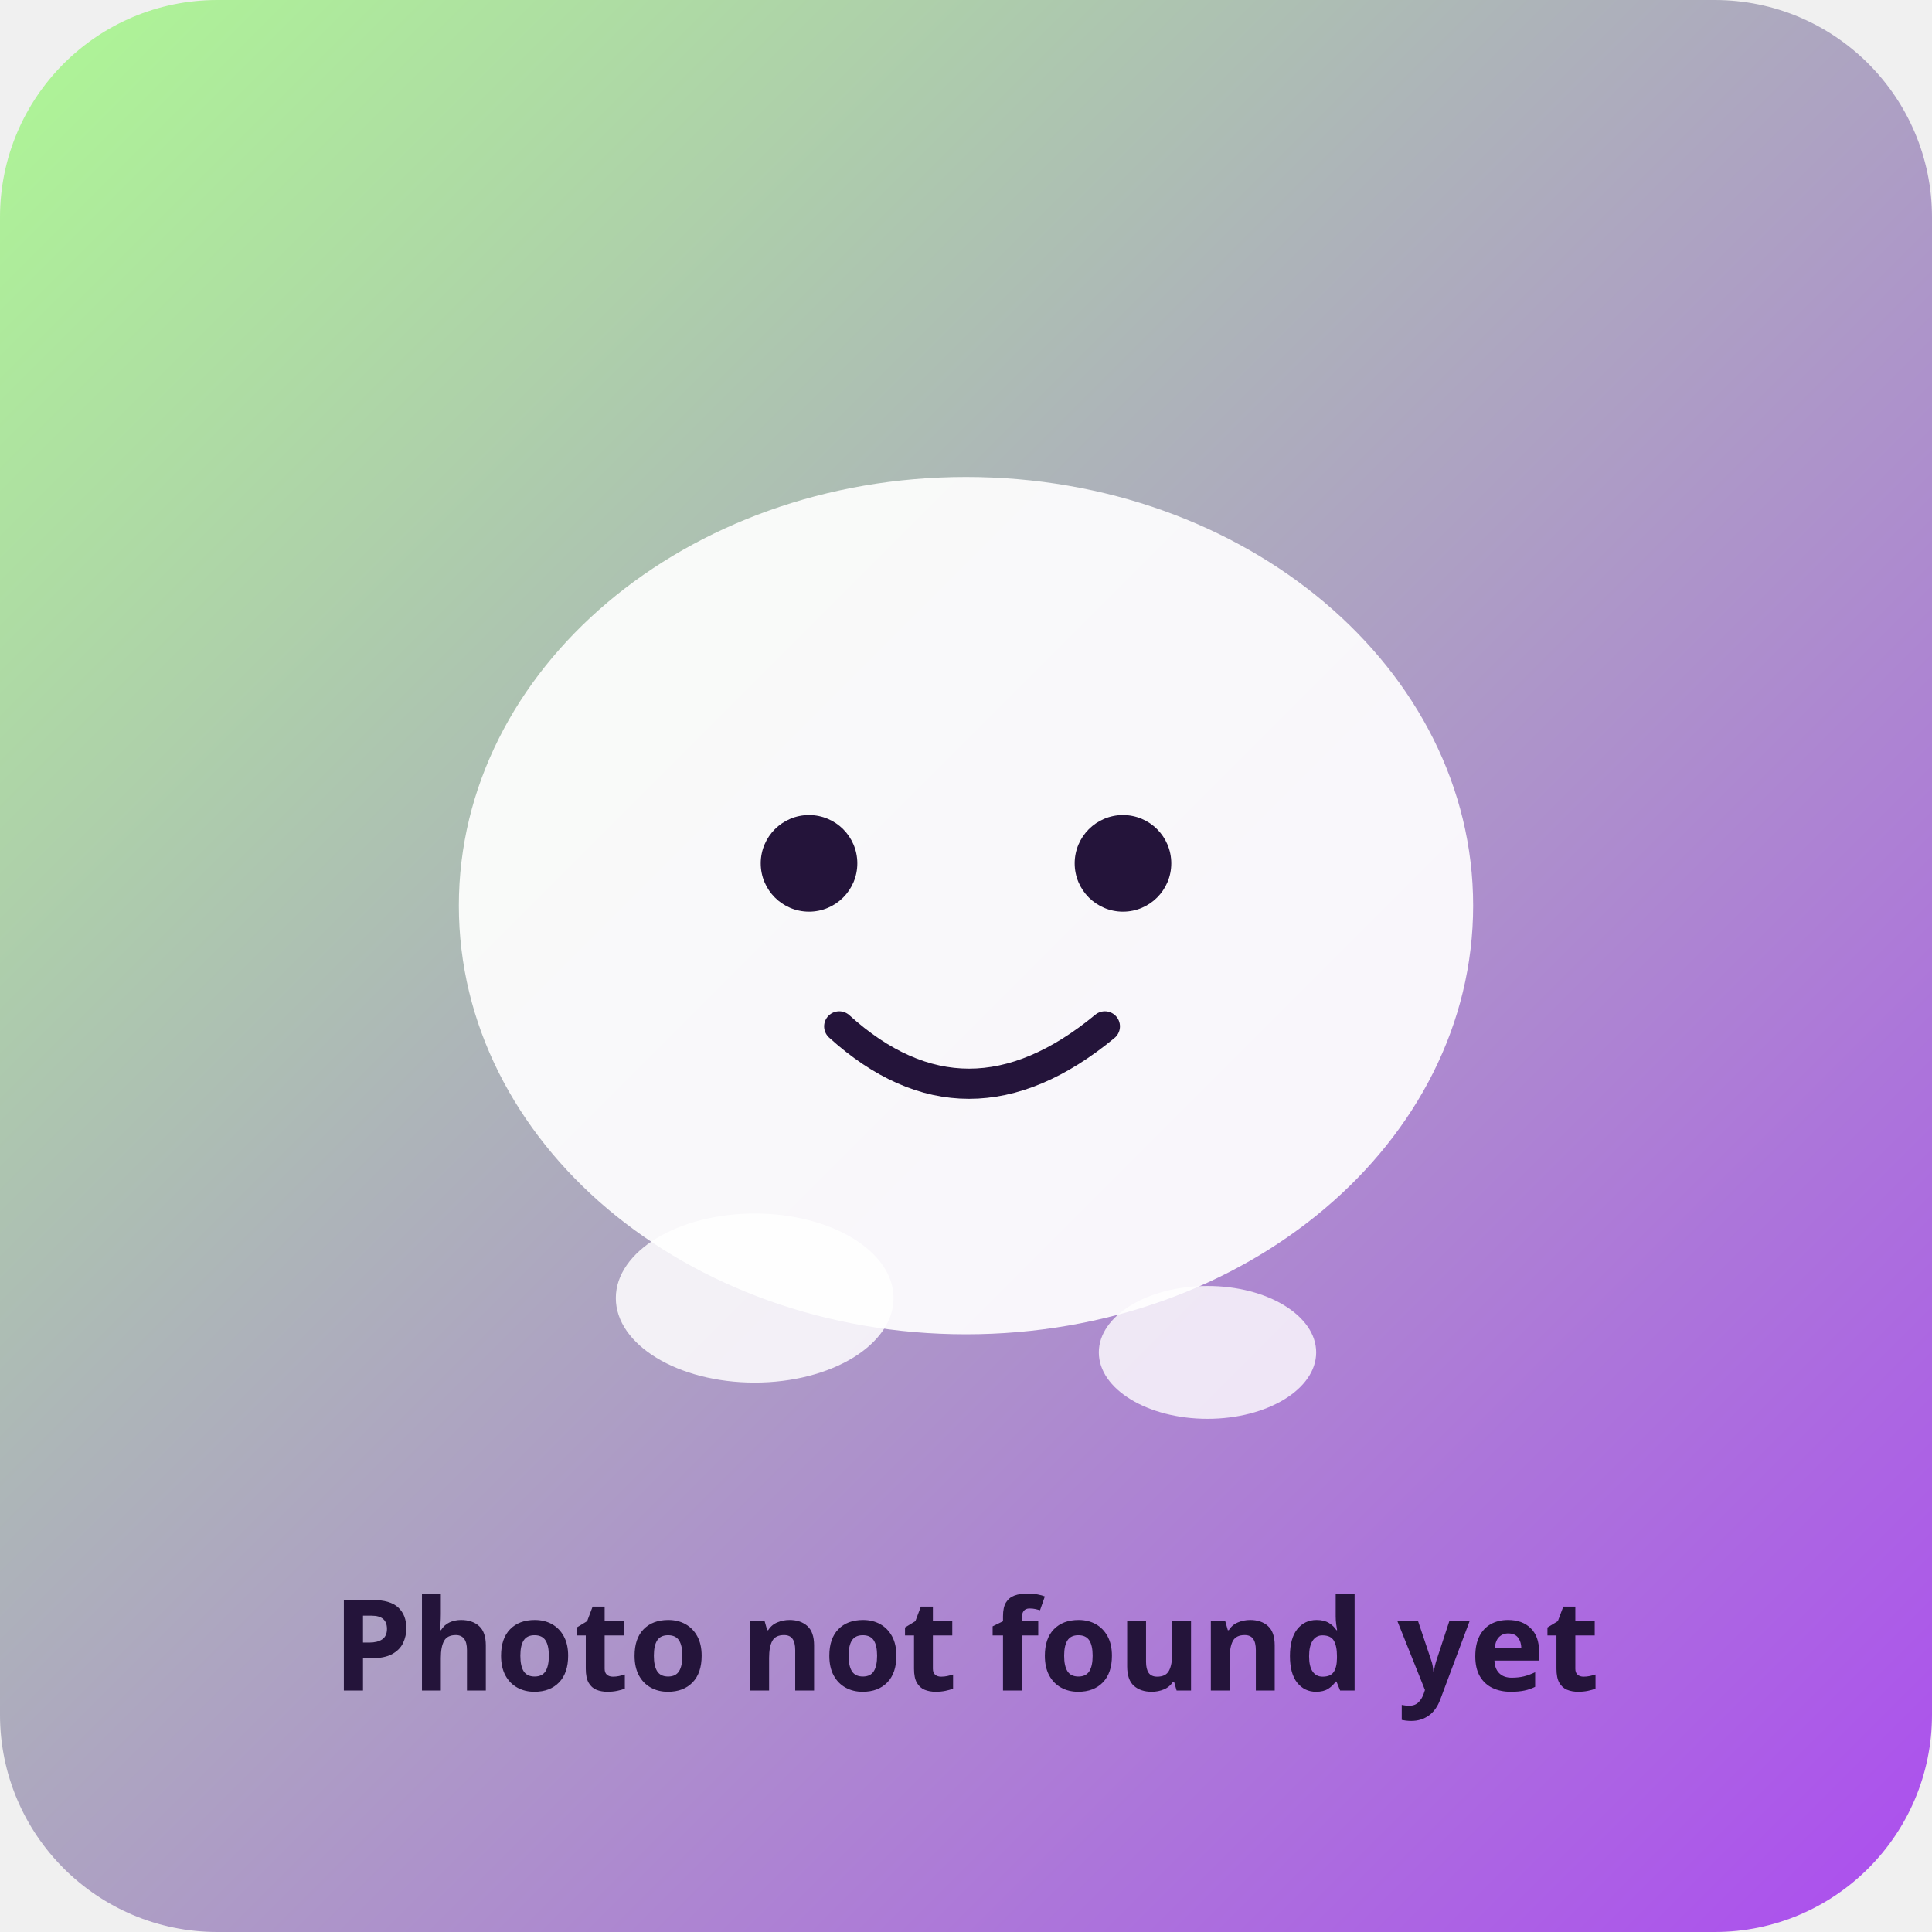
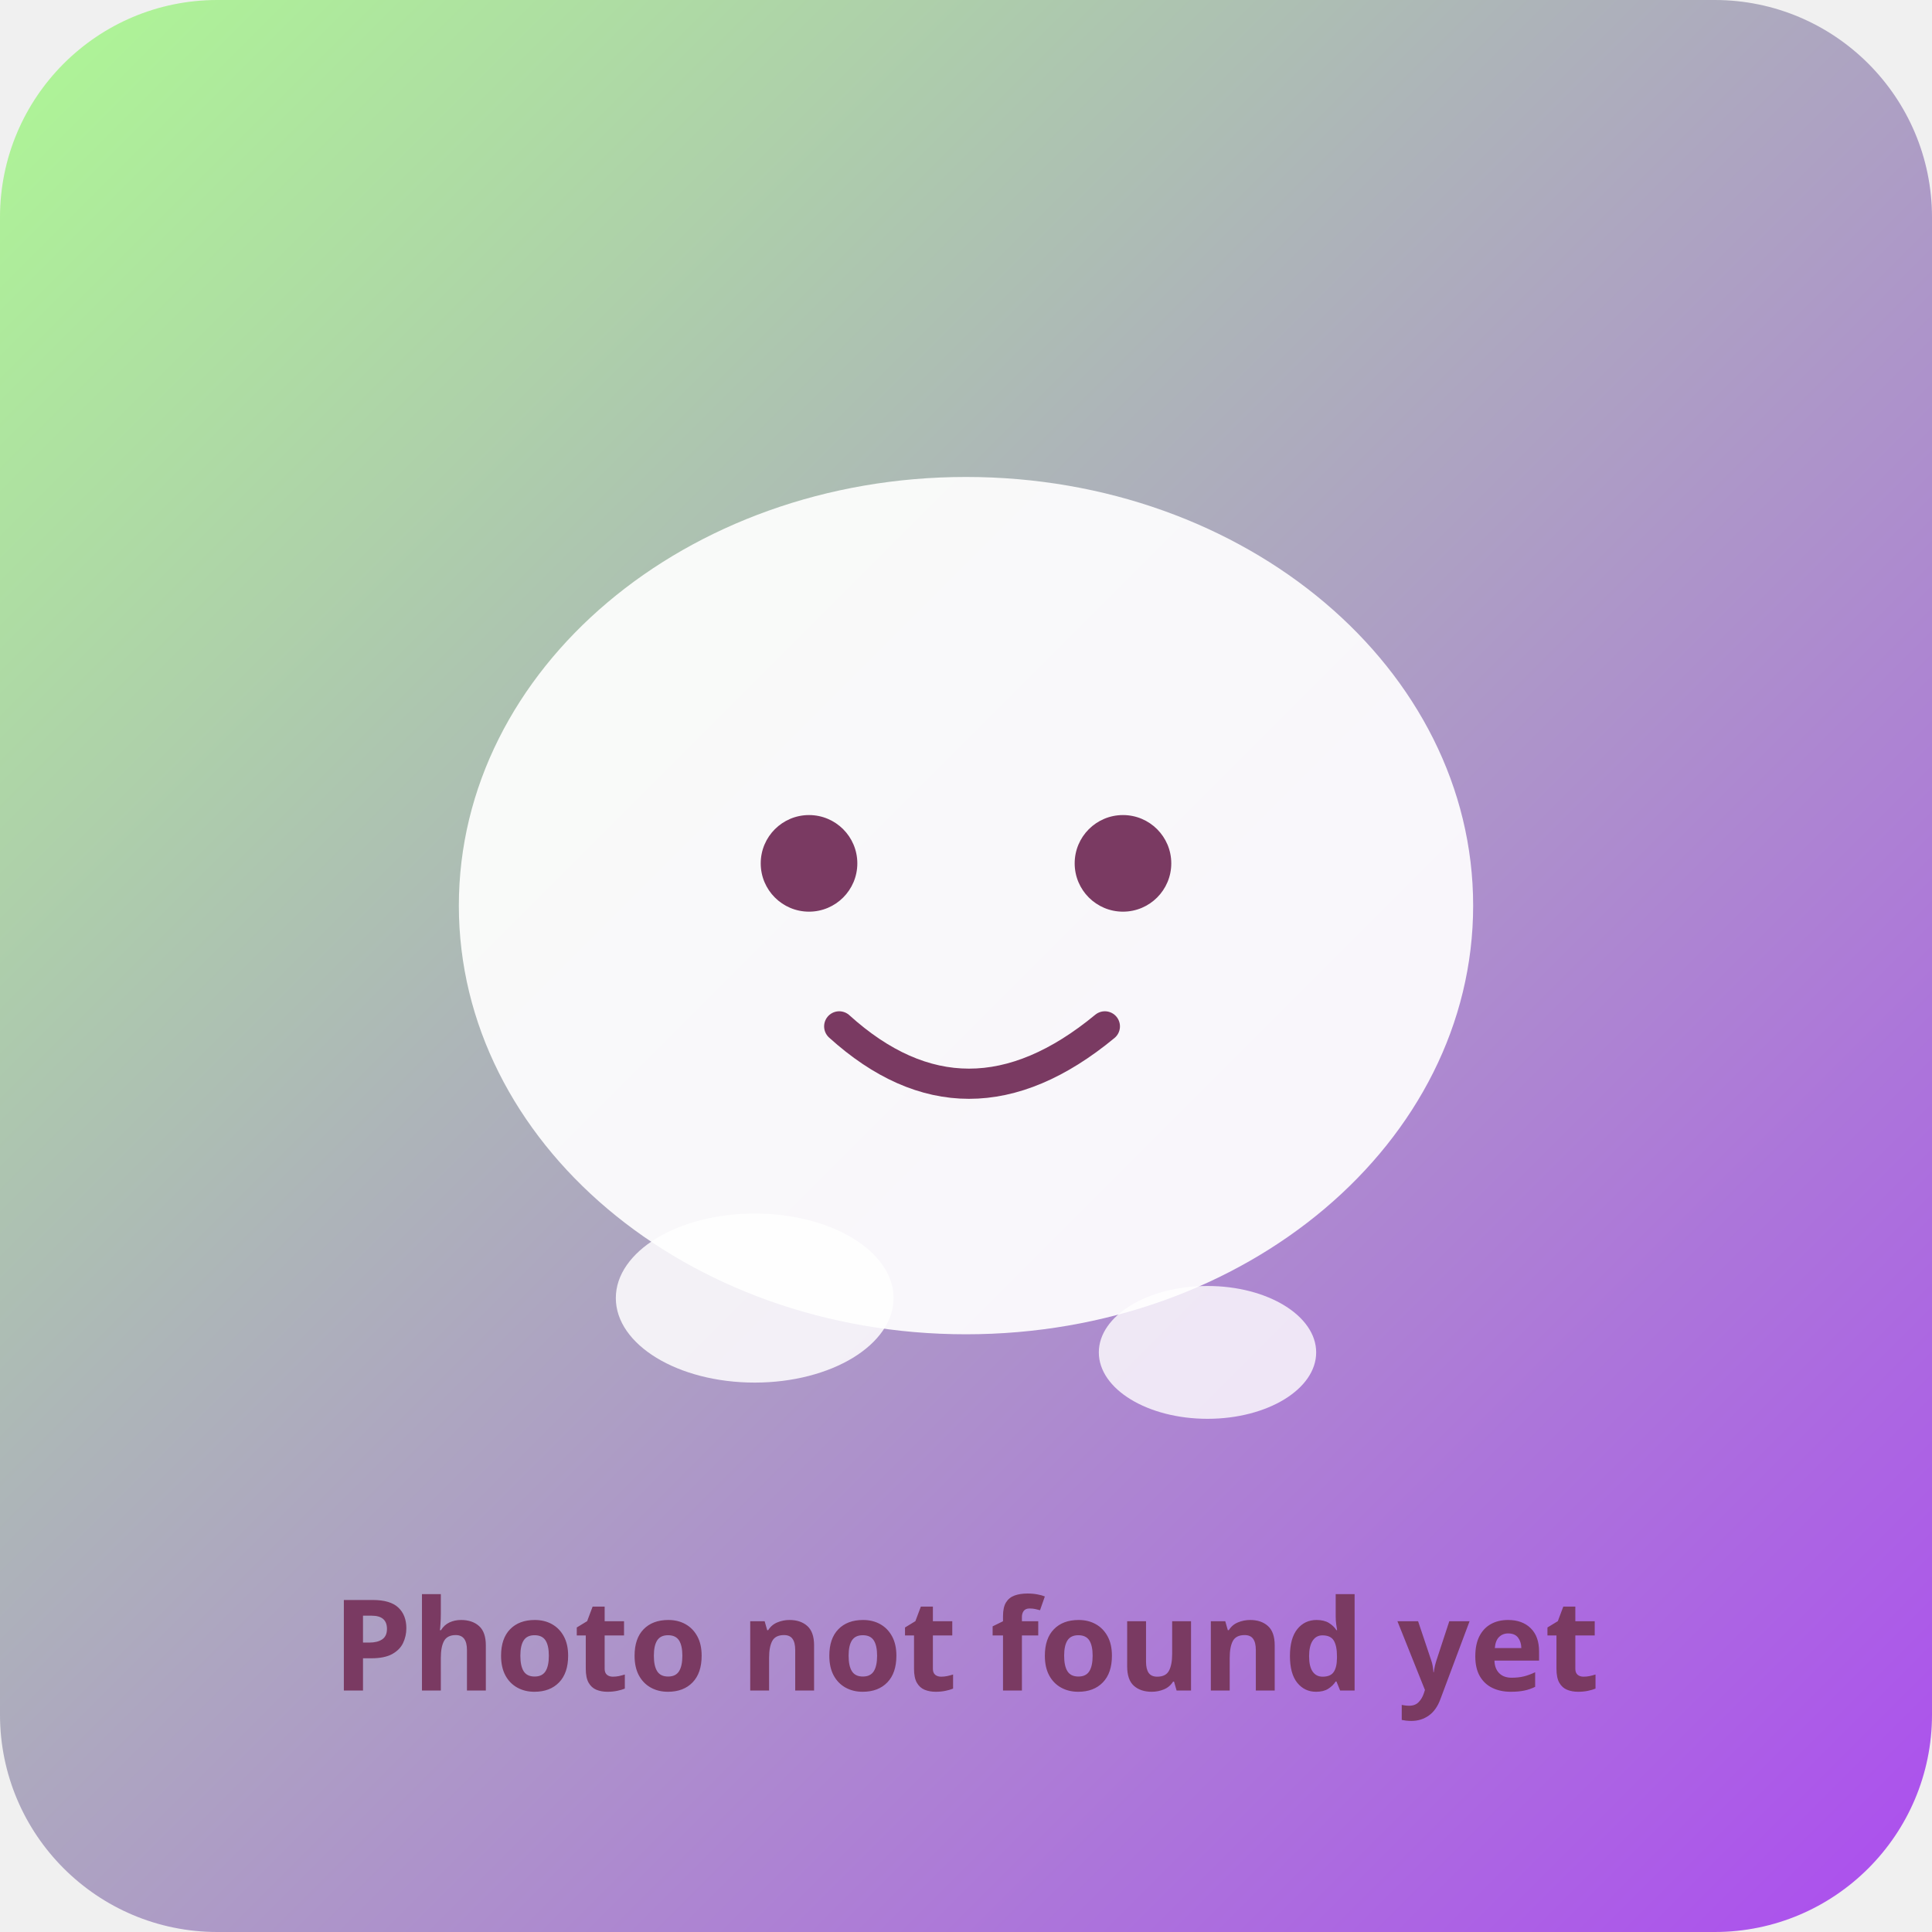
<svg xmlns="http://www.w3.org/2000/svg" viewBox="0 0 640 640" role="img" aria-label="Placeholder drawing, not a photo of Barnyard Fuzz Ball 4-Pack">
  <defs>
    <linearGradient id="g" x1="0" y1="0" x2="1" y2="1">
      <stop offset="0" stop-color="hsl(105 90% 78%)" />
      <stop offset="1" stop-color="hsl(275 85% 62%)" />
    </linearGradient>
  </defs>
  <rect width="640" height="640" rx="72" fill="url(#g)" />
  <ellipse cx="320" cy="300" rx="168" ry="142" fill="#fff" opacity="0.92" />
  <ellipse cx="250" cy="430" rx="46" ry="28" fill="#fff" opacity="0.85" />
  <ellipse cx="400" cy="448" rx="36" ry="22" fill="#fff" opacity="0.8" />
-   <circle cx="268" cy="286" r="16" fill="#24143a" />
-   <circle cx="372" cy="286" r="16" fill="#24143a" />
-   <path d="M278 340 Q320 378 366 340" fill="none" stroke="#24143a" stroke-width="10" stroke-linecap="round" />
-   <text x="320" y="560" text-anchor="middle" font-family="Nunito, sans-serif" font-size="42" font-weight="700" fill="#24143a">Photo not found yet</text>
+   <circle cx="268" cy="286" r="16" fill="#7a3a62" />
+   <circle cx="372" cy="286" r="16" fill="#7a3a62" />
+   <path d="M278 340 Q320 378 366 340" fill="none" stroke="#7a3a62" stroke-width="10" stroke-linecap="round" />
+   <text x="320" y="560" text-anchor="middle" font-family="Nunito, sans-serif" font-size="42" font-weight="700" fill="#7a3a62">Photo not found yet</text>
</svg>
